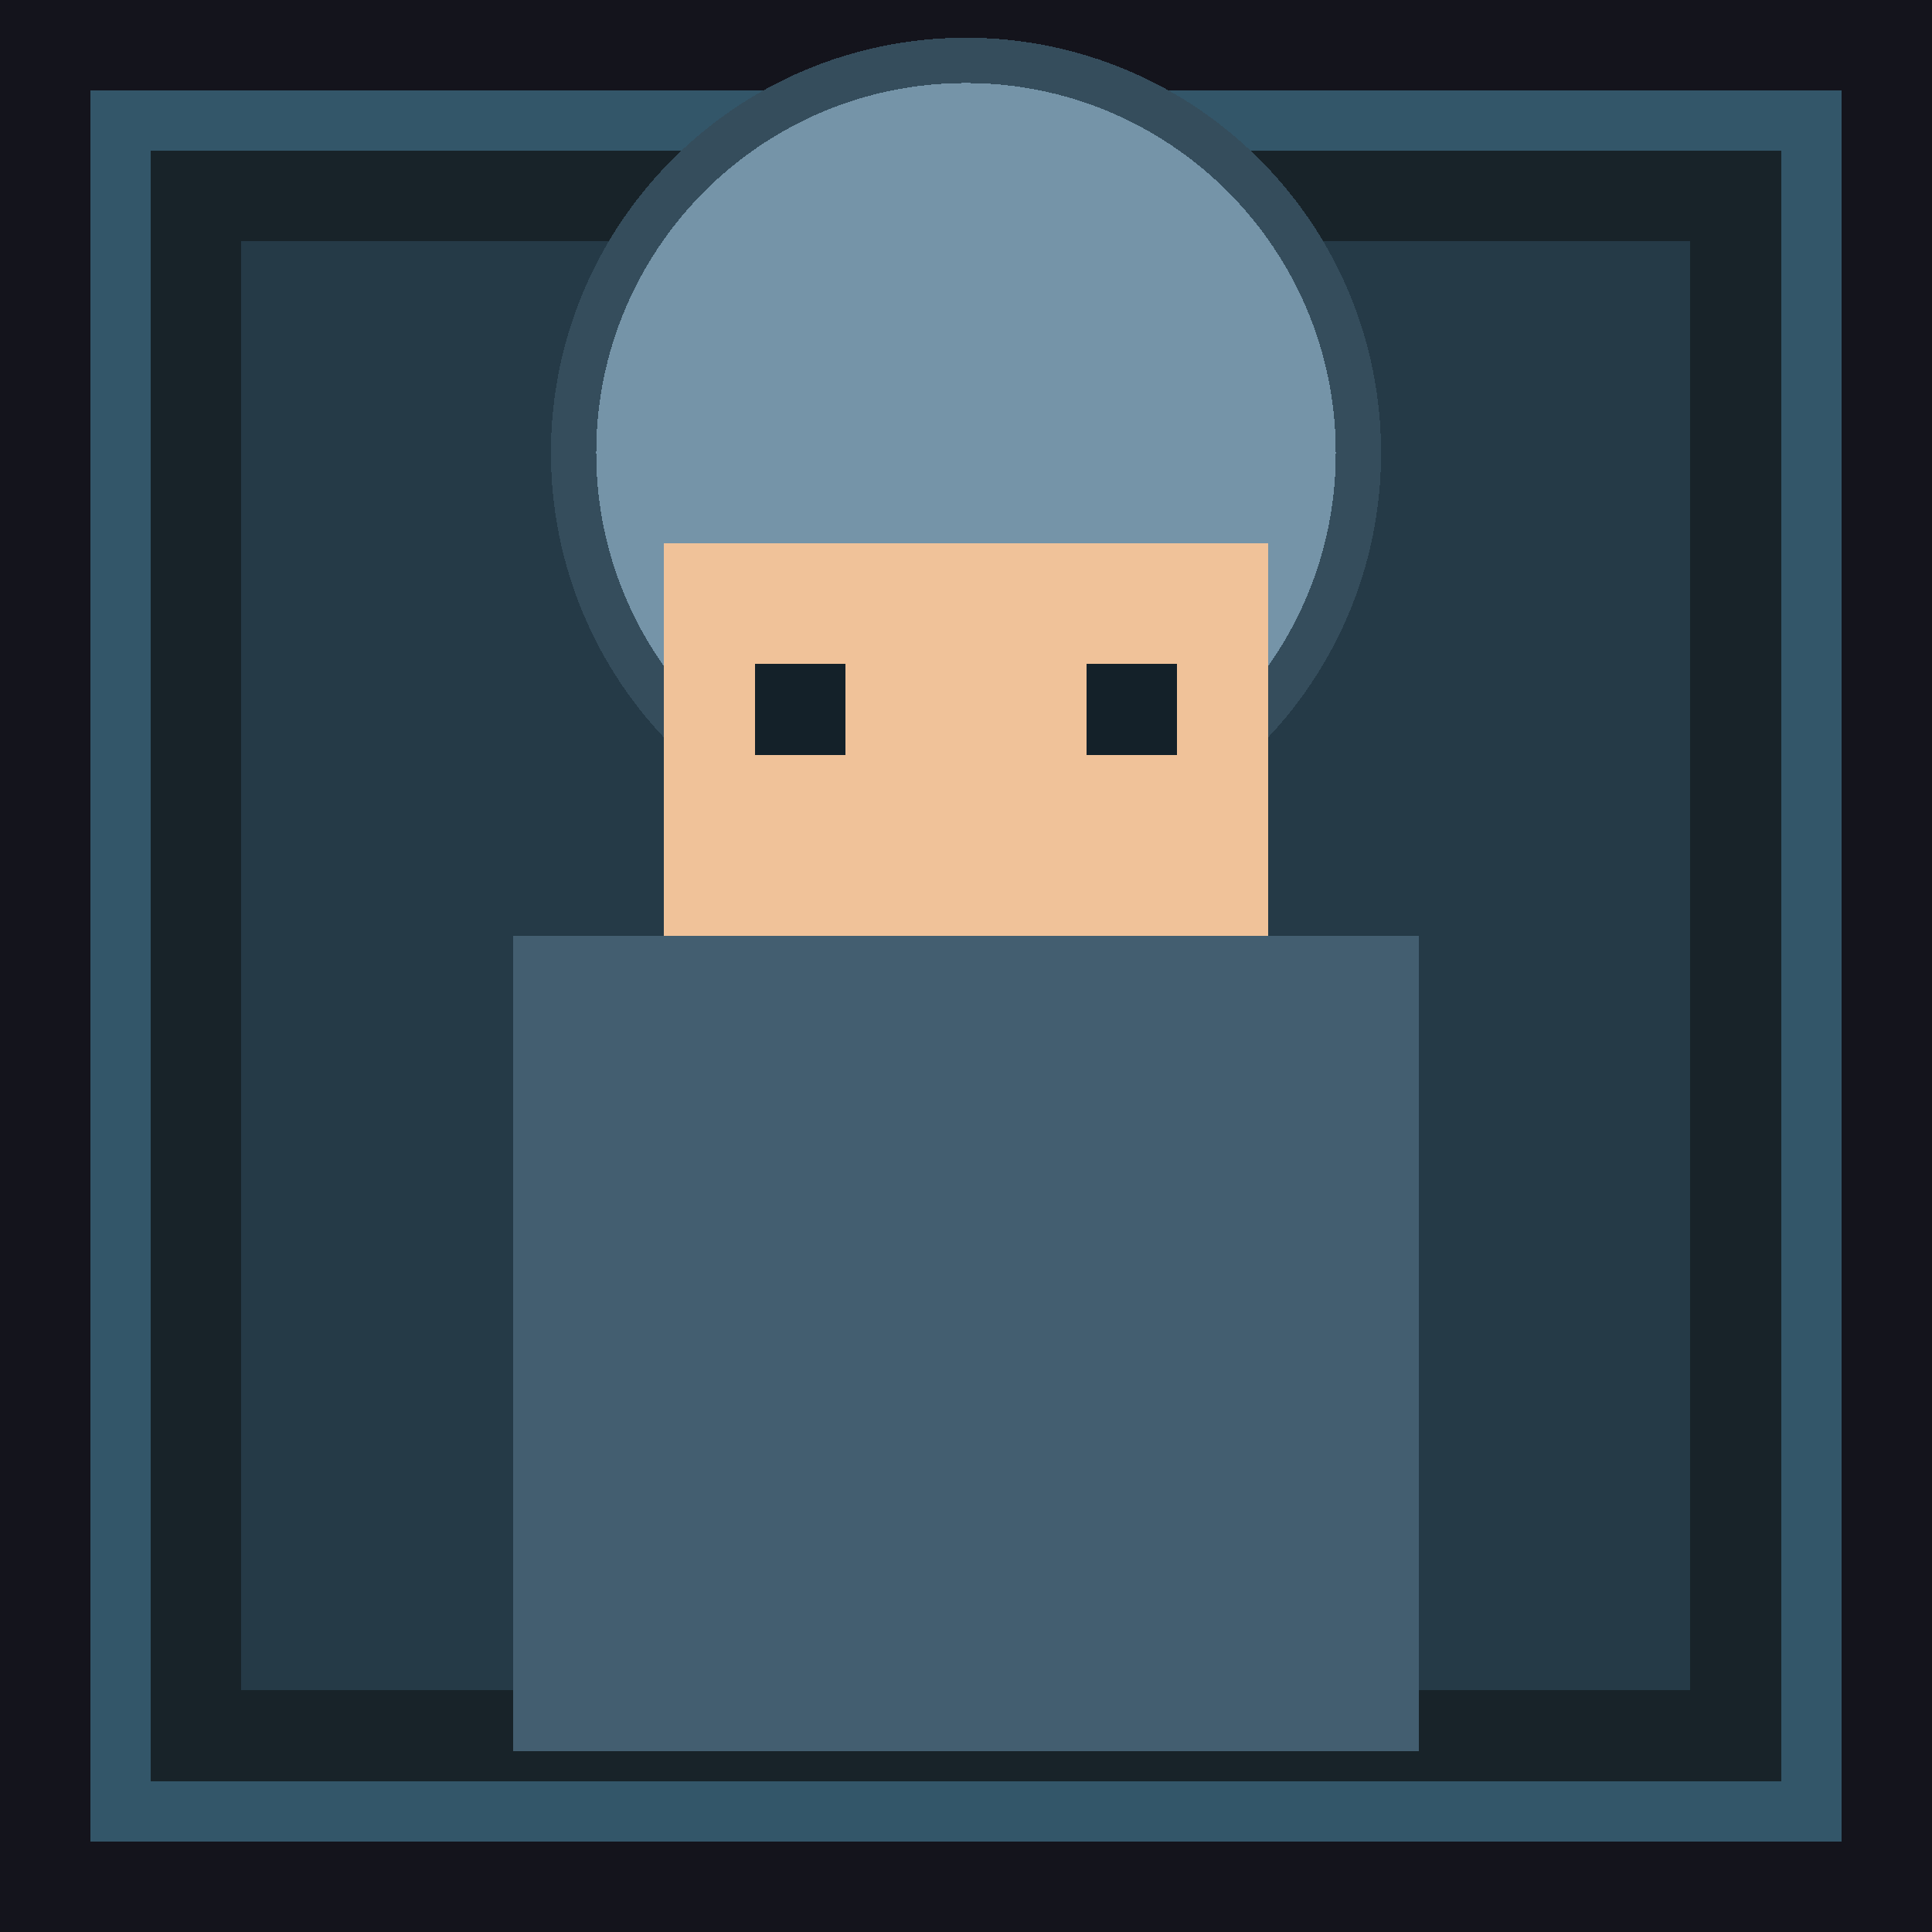
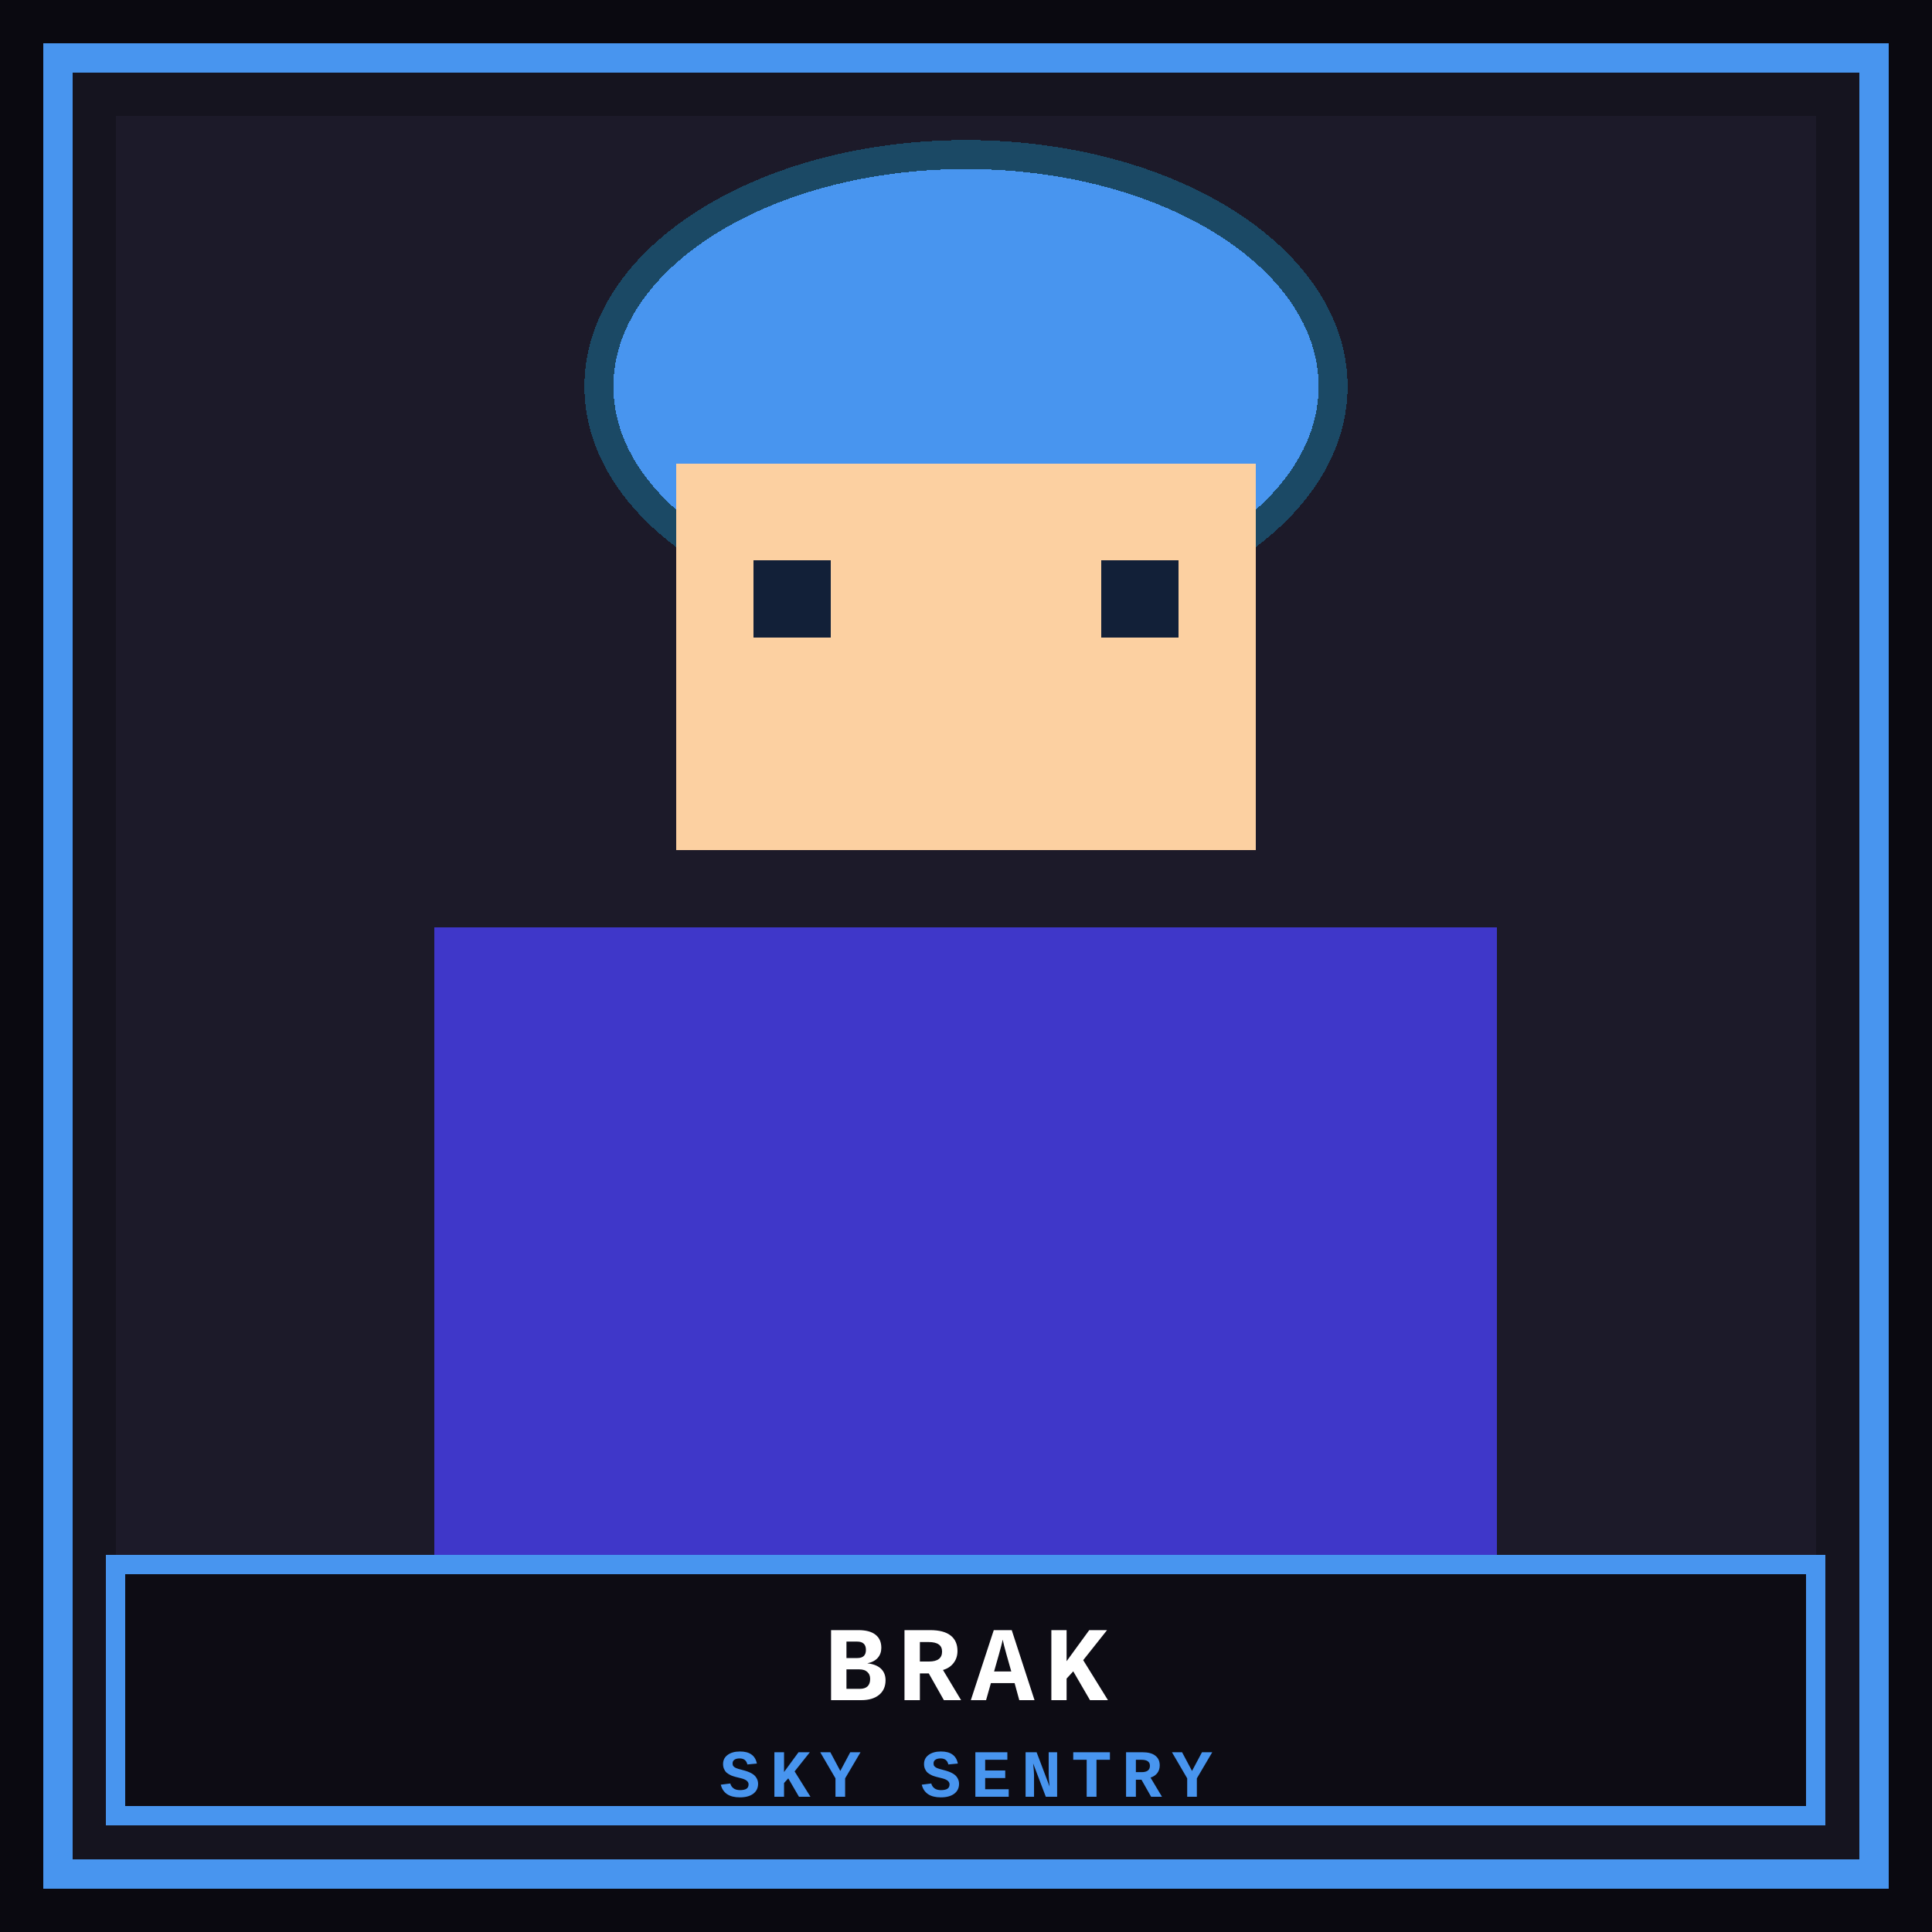
- <svg xmlns="http://www.w3.org/2000/svg" viewBox="0 0 128 128" width="128" height="128" shape-rendering="crispEdges">
-   <rect width="128" height="128" fill="#14141c" />
-   <rect x="8" y="8" width="112" height="112" fill="#182329" stroke="#335669" stroke-width="4" />
-   <rect x="16" y="16" width="96" height="96" fill="#253a47" />
-   <circle cx="64" cy="30" r="26" fill="#7594a8" stroke="#354d5c" stroke-width="3" />
-   <rect x="44" y="36" width="40" height="26" fill="#f0c299" />
-   <rect x="50" y="44" width="6" height="6" fill="#142129" />
-   <rect x="72" y="44" width="6" height="6" fill="#142129" />
-   <rect x="34" y="62" width="60" height="54" fill="#435e70" />
+ <svg xmlns="http://www.w3.org/2000/svg" viewBox="0 0 200 200" width="200" height="200" shape-rendering="crispEdges">
+   <rect width="200" height="200" fill="#0a0910" />
+   <rect x="6" y="6" width="188" height="188" fill="#15141f" stroke="#4895ef" stroke-width="3" />
+   <rect x="12" y="12" width="176" height="176" fill="#1c1a29" />
+   <g>
+     <ellipse cx="100" cy="40" rx="38" ry="24" fill="#4895ef" stroke="#1b4965" stroke-width="3" />
+     <rect x="70" y="48" width="60" height="40" fill="#fcd0a1" />
+     <rect x="78" y="58" width="8" height="8" fill="#122038" />
+     <rect x="114" y="58" width="8" height="8" fill="#122038" />
+     <rect x="45" y="96" width="110" height="66" fill="#3f37c9" />
+   </g>
+   <rect x="12" y="162" width="176" height="26" fill="#0d0c14" stroke="#4895ef" stroke-width="2" />
+   <text x="100" y="176" text-anchor="middle" fill="#ffffff" font-family="'Courier New', monospace" font-size="11" font-weight="900" letter-spacing="1">BRAK</text>
+   <text x="100" y="186" text-anchor="middle" fill="#4895ef" font-family="'Courier New', monospace" font-size="7" font-weight="bold" letter-spacing="1">SKY SENTRY</text>
</svg>
